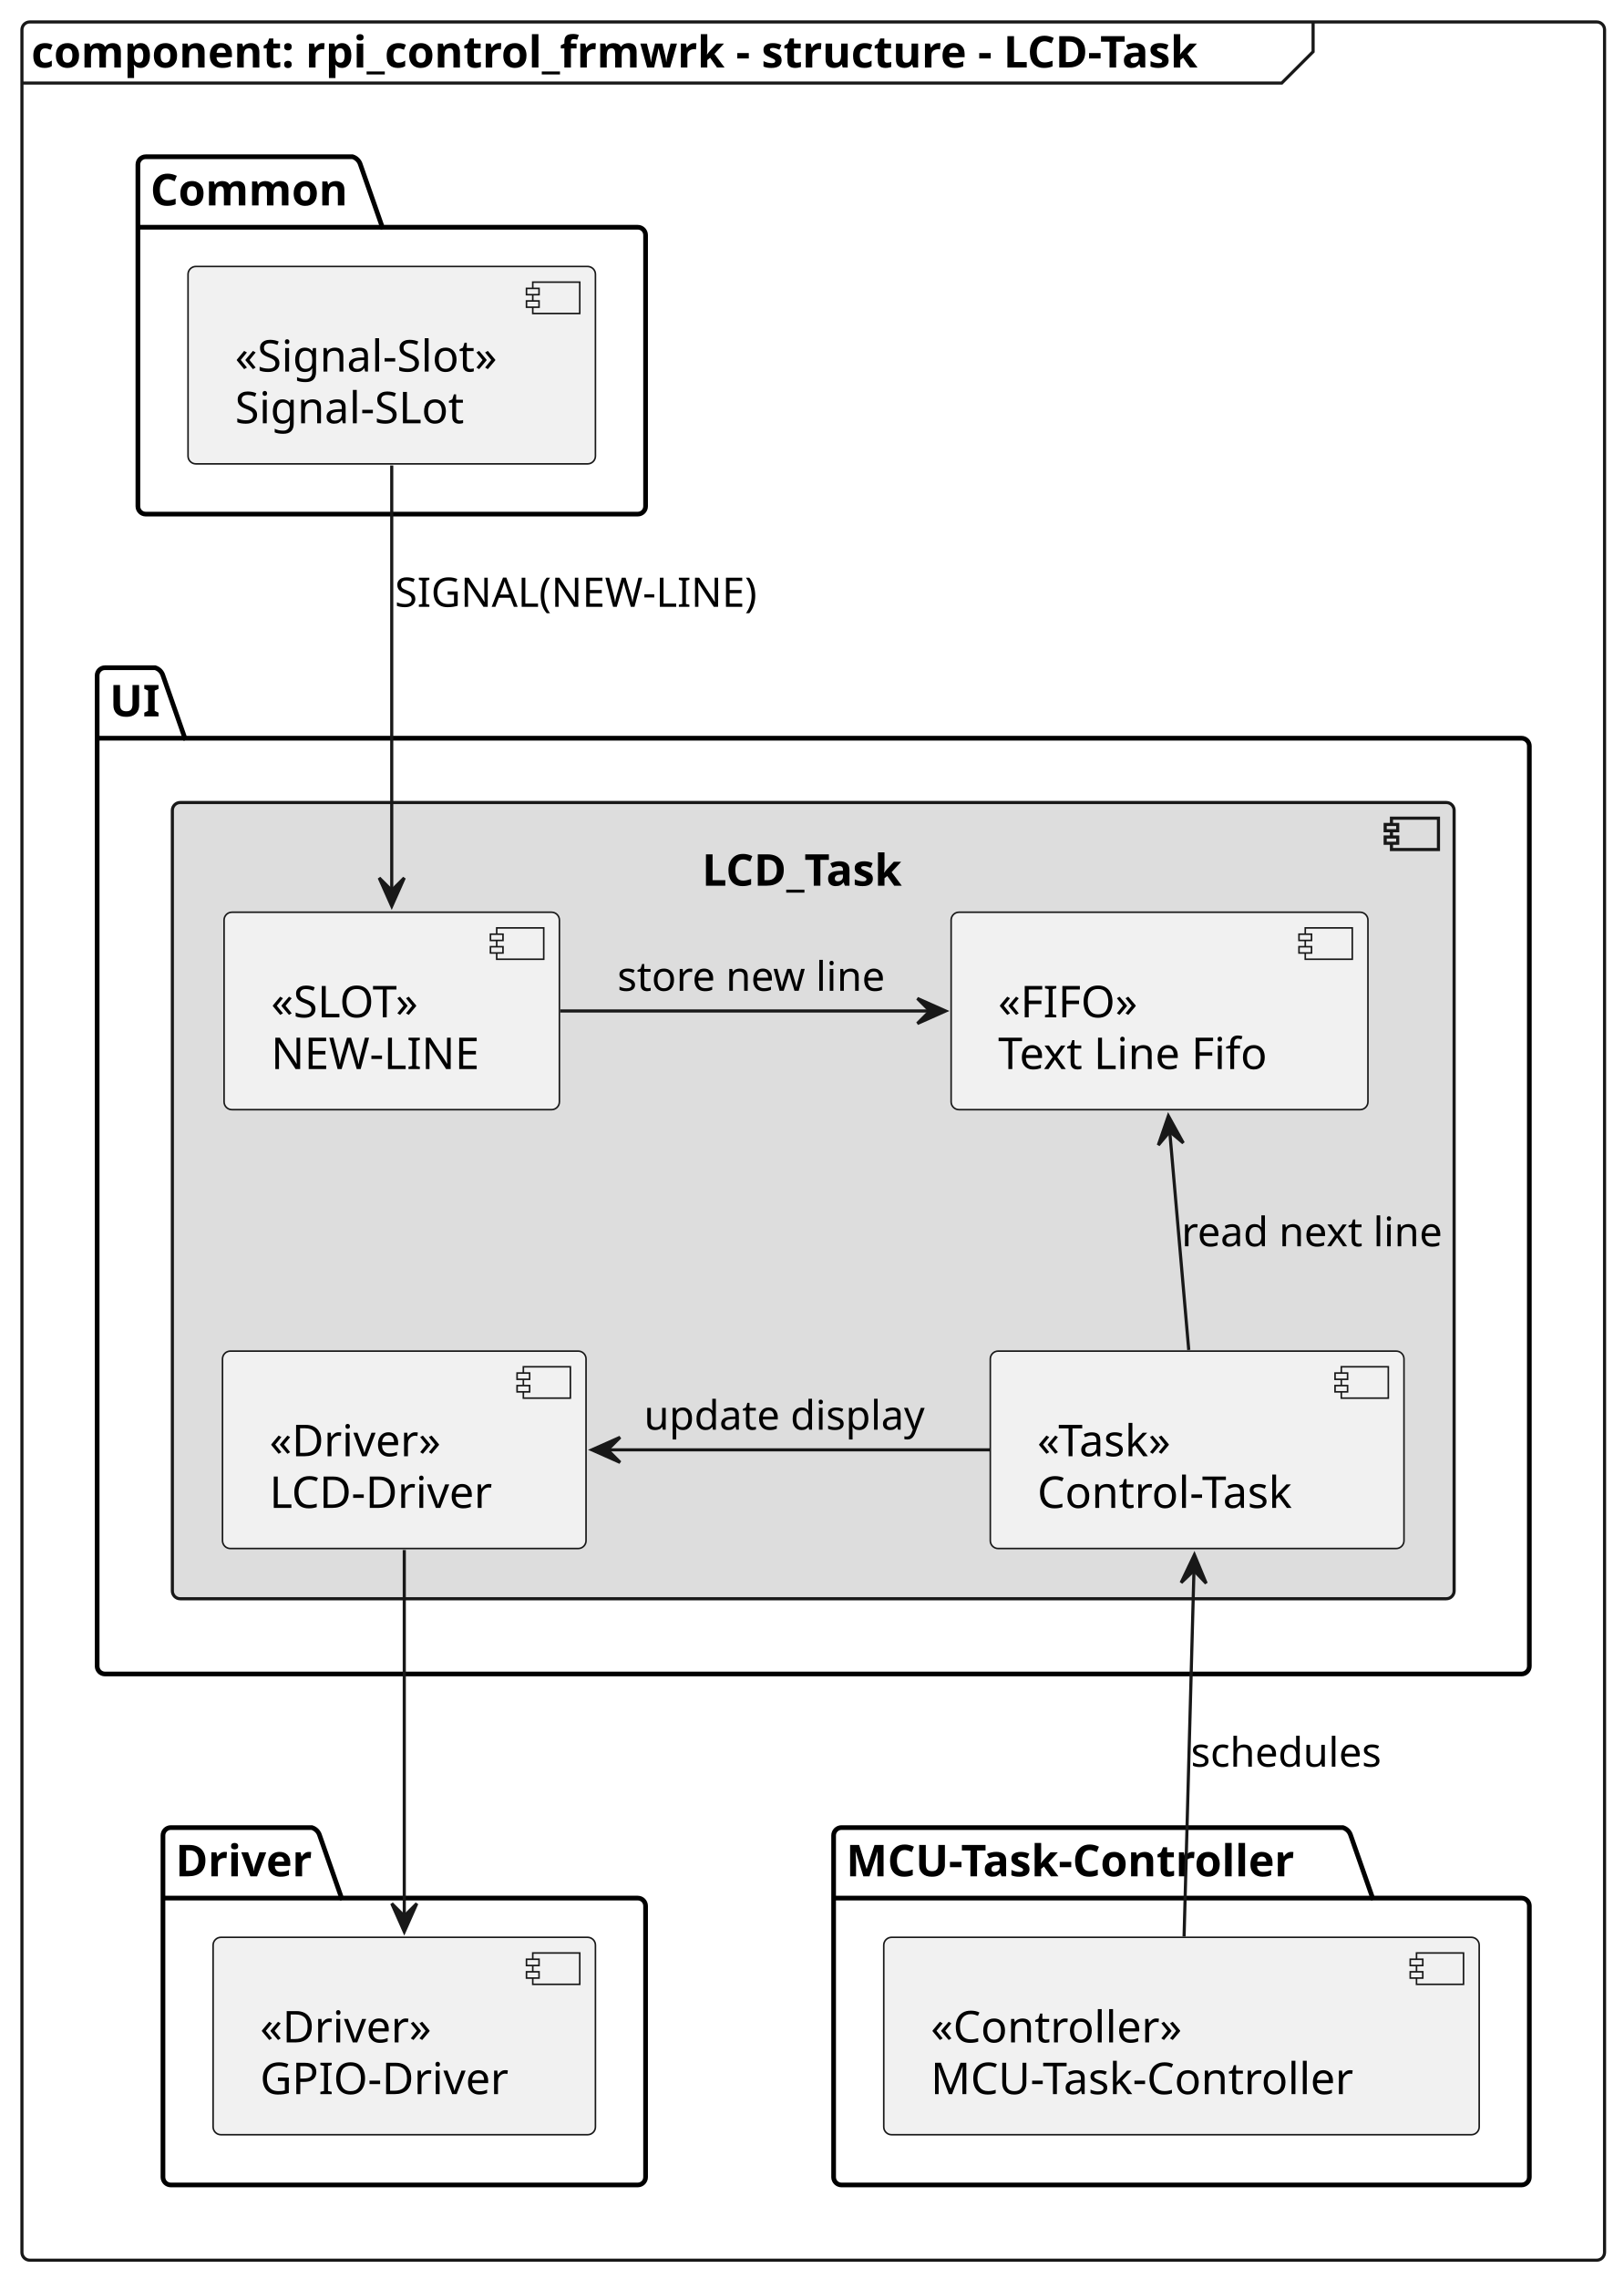
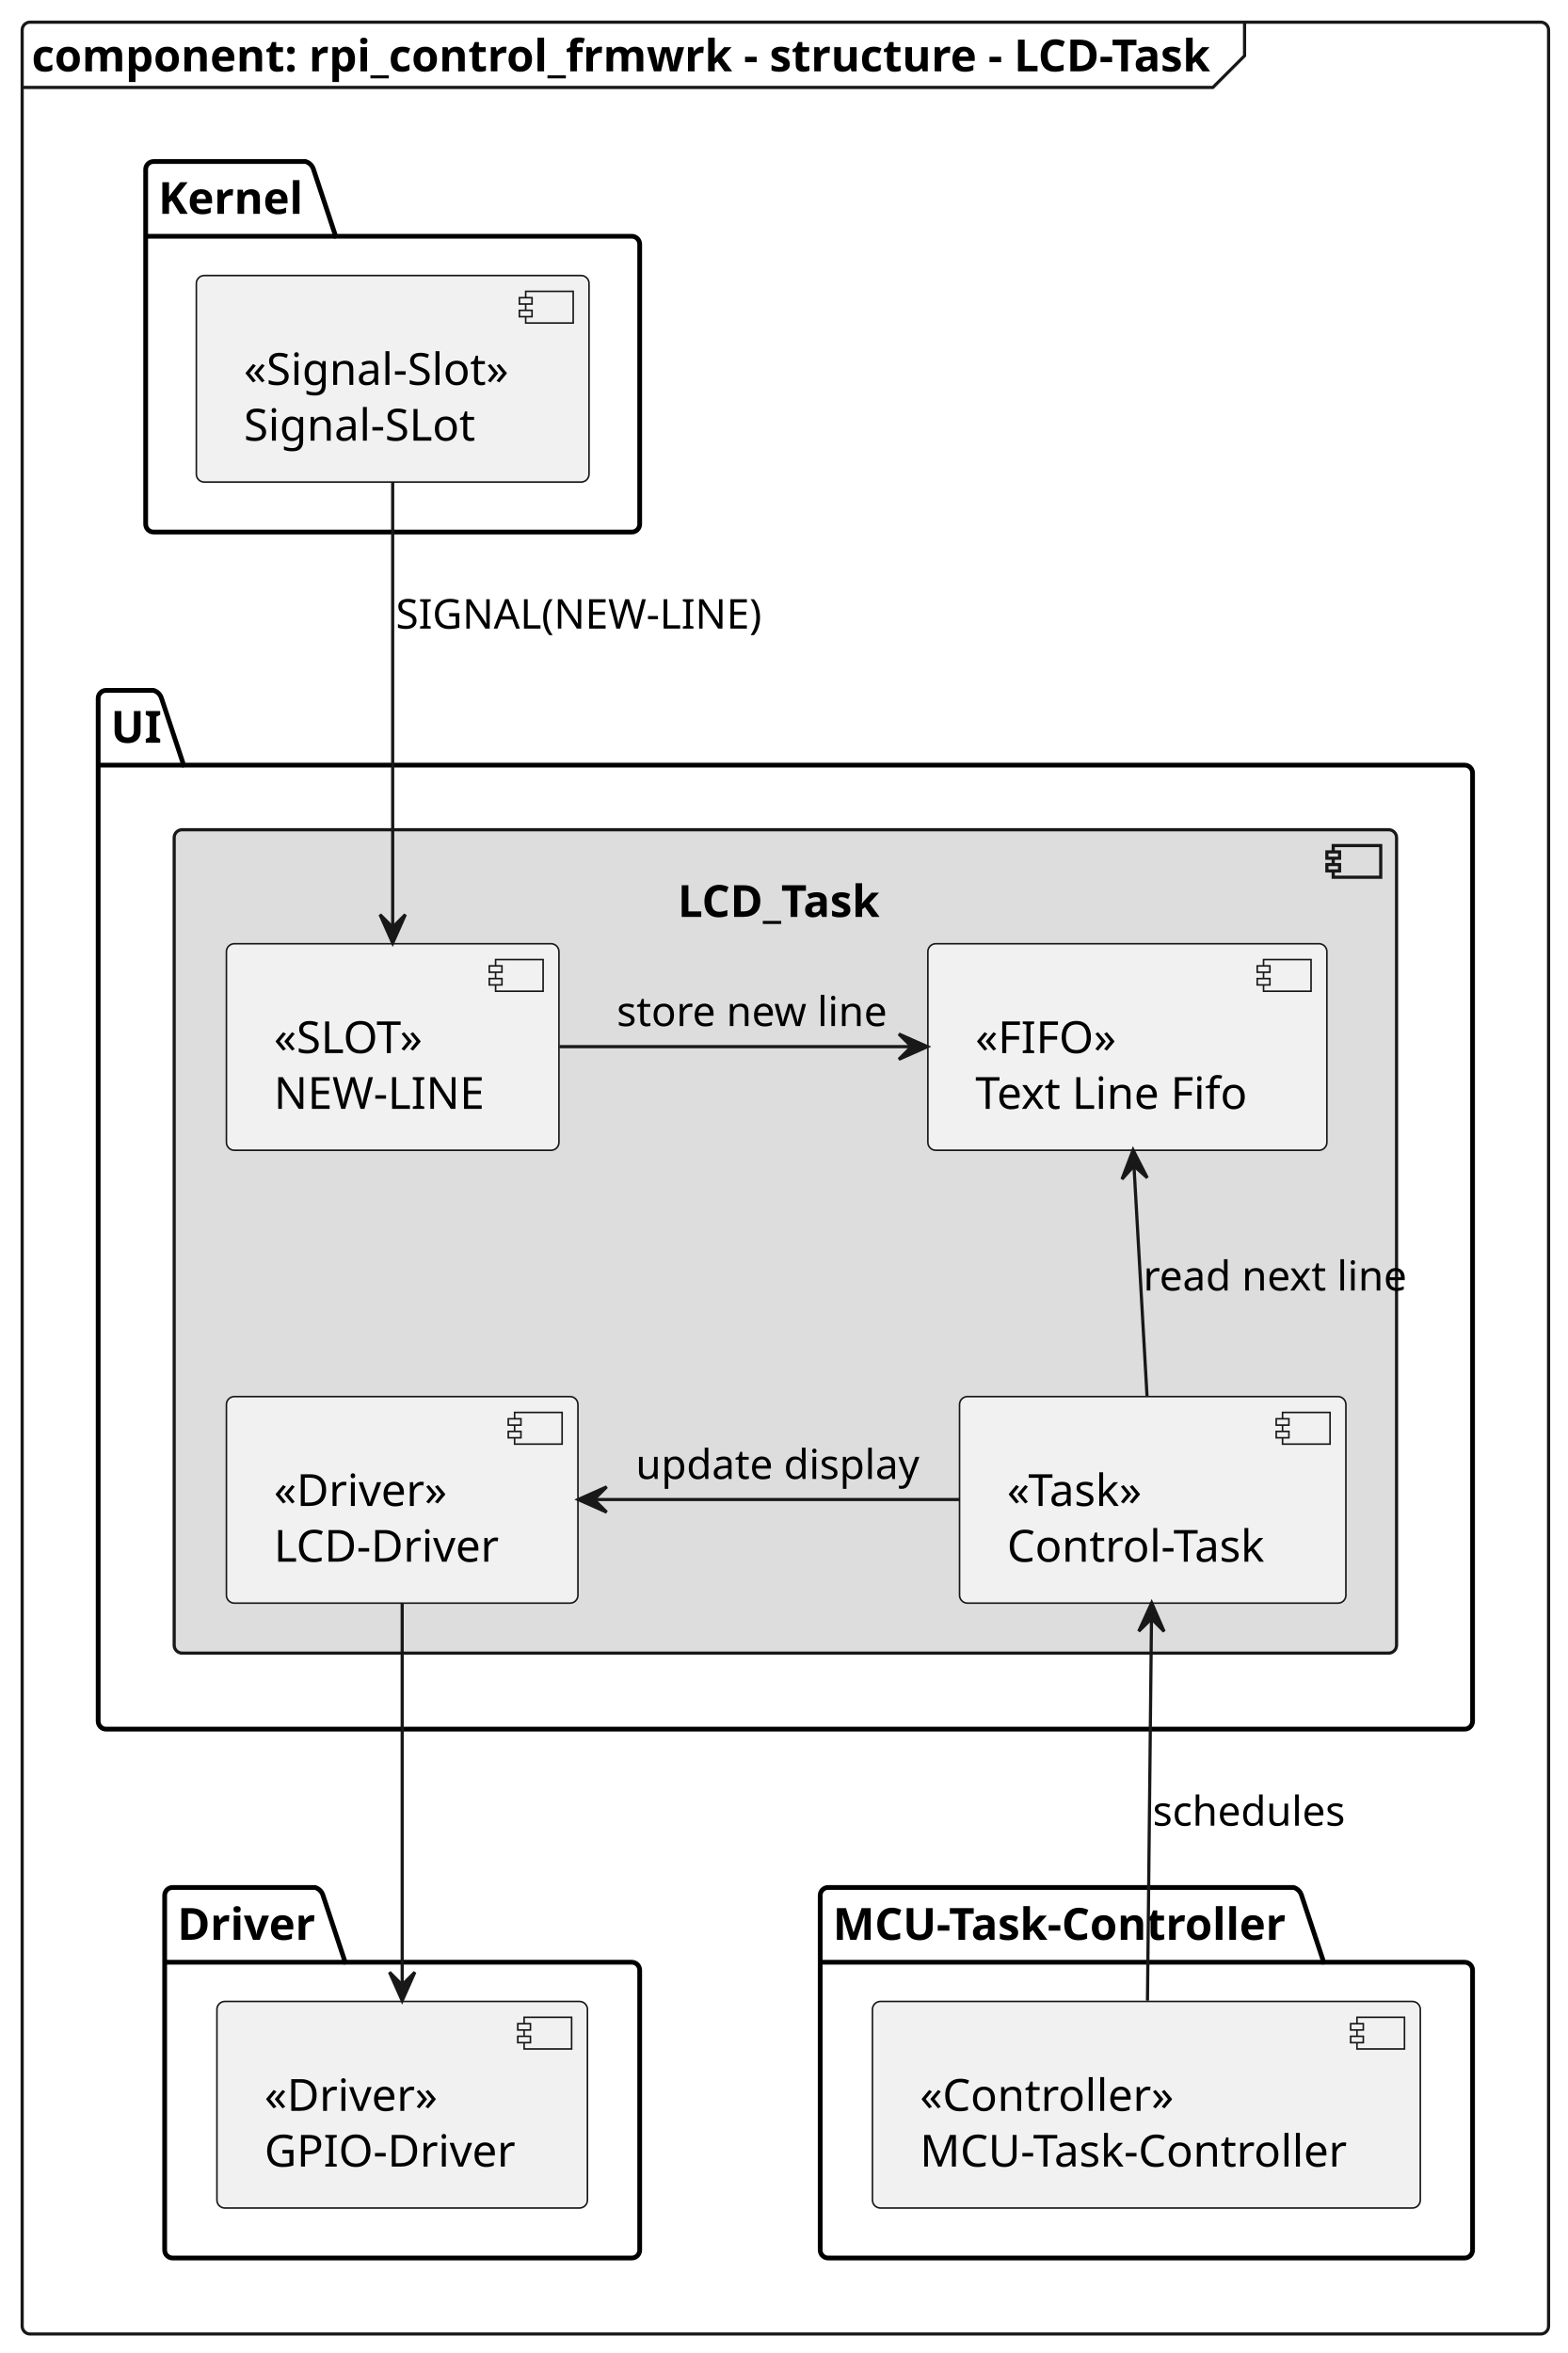
- <svg xmlns="http://www.w3.org/2000/svg" contentStyleType="text/css" height="727px" preserveAspectRatio="none" style="width:518px;height:727px;background:#FFFFFF;" version="1.1" viewBox="0 0 518 727" width="518px" zoomAndPan="magnify">
+ <svg xmlns="http://www.w3.org/2000/svg" xmlns:xlink="http://www.w3.org/1999/xlink" contentStyleType="text/css" height="743px" preserveAspectRatio="none" style="width:495px;height:743px;background:#FFFFFF;" version="1.1" viewBox="0 0 495 743" width="495px" zoomAndPan="magnify">
  <defs />
  <g>
    <g id="cluster_component: rpi_control_frmwrk - structure - LCD-Task">
-       <rect fill="none" height="714" rx="2.5" ry="2.5" style="stroke:#181818;stroke-width:1.0;" width="505" x="7" y="7" />
-       <path d="M419,7 L419,16.488 L409,26.488 L7,26.488 " fill="none" style="stroke:#181818;stroke-width:1.0;" />
-       <text fill="#000000" font-family="sans-serif" font-size="14" font-weight="bold" lengthAdjust="spacing" textLength="402" x="10" y="21.535">component: rpi_control_frmwrk - structure - LCD-Task</text>
+       <rect fill="none" height="730" rx="2.5" ry="2.5" style="stroke:#181818;stroke-width:1.0;" width="482" x="7" y="7" />
+       <path d="M393,7 L393,17.609 L383,27.609 L7,27.609 " fill="none" style="stroke:#181818;stroke-width:1.0;" />
+       <text fill="#000000" font-family="sans-serif" font-size="14" font-weight="bold" lengthAdjust="spacing" textLength="376" x="10" y="22.533">component: rpi_control_frmwrk - structure - LCD-Task</text>
    </g>
    <g id="cluster_UI">
-       <path d="M33.5,213 L49.5,213 A3.75,3.75 0 0 1 52,215.5 L59,235.488 L485.5,235.488 A2.5,2.5 0 0 1 488,237.988 L488,531.5 A2.5,2.5 0 0 1 485.5,534 L33.5,534 A2.5,2.5 0 0 1 31,531.5 L31,215.5 A2.5,2.5 0 0 1 33.5,213 " fill="none" style="stroke:#000000;stroke-width:1.5;" />
-       <line style="stroke:#000000;stroke-width:1.5;" x1="31" x2="59" y1="235.488" y2="235.488" />
-       <text fill="#000000" font-family="sans-serif" font-size="14" font-weight="bold" lengthAdjust="spacing" textLength="15" x="35" y="228.535">UI</text>
+       <path d="M33.5,218 L48.5,218 A3.75,3.75 0 0 1 51,220.5 L58,241.609 L462.5,241.609 A2.5,2.5 0 0 1 465,244.109 L465,543.5 A2.5,2.5 0 0 1 462.5,546 L33.5,546 A2.5,2.5 0 0 1 31,543.5 L31,220.5 A2.5,2.5 0 0 1 33.5,218 " fill="none" style="stroke:#000000;stroke-width:1.5;" />
+       <line style="stroke:#000000;stroke-width:1.5;" x1="31" x2="58" y1="241.609" y2="241.609" />
+       <text fill="#000000" font-family="sans-serif" font-size="14" font-weight="bold" lengthAdjust="spacing" textLength="14" x="35" y="234.533">UI</text>
    </g>
    <g id="cluster_LCD_Task">
-       <rect fill="#DDDDDD" height="254" rx="2.5" ry="2.5" style="stroke:#181818;stroke-width:1.0;" width="409" x="55" y="256" />
-       <rect fill="#DDDDDD" height="10" style="stroke:#181818;stroke-width:1.0;" width="15" x="444" y="261" />
-       <rect fill="#DDDDDD" height="2" style="stroke:#181818;stroke-width:1.0;" width="4" x="442" y="263" />
-       <rect fill="#DDDDDD" height="2" style="stroke:#181818;stroke-width:1.0;" width="4" x="442" y="267" />
-       <text fill="#000000" font-family="sans-serif" font-size="14" font-weight="bold" lengthAdjust="spacing" textLength="71" x="224" y="282.535">LCD_Task</text>
+       <rect fill="#DDDDDD" height="260" rx="2.5" ry="2.5" style="stroke:#181818;stroke-width:1.0;" width="386" x="55" y="262" />
+       <rect fill="#DDDDDD" height="10" style="stroke:#181818;stroke-width:1.0;" width="15" x="421" y="267" />
+       <rect fill="#DDDDDD" height="2" style="stroke:#181818;stroke-width:1.0;" width="4" x="419" y="269" />
+       <rect fill="#DDDDDD" height="2" style="stroke:#181818;stroke-width:1.0;" width="4" x="419" y="273" />
+       <text fill="#000000" font-family="sans-serif" font-size="14" font-weight="bold" lengthAdjust="spacing" textLength="68" x="214" y="289.533">LCD_Task</text>
    </g>
    <g id="cluster_MCU-Task-Controller">
-       <path d="M268.5,583 L428.5,583 A3.75,3.75 0 0 1 431,585.5 L438,605.488 L485.5,605.488 A2.5,2.5 0 0 1 488,607.988 L488,694.5 A2.5,2.5 0 0 1 485.5,697 L268.5,697 A2.5,2.5 0 0 1 266,694.5 L266,585.5 A2.5,2.5 0 0 1 268.5,583 " fill="none" style="stroke:#000000;stroke-width:1.5;" />
-       <line style="stroke:#000000;stroke-width:1.5;" x1="266" x2="438" y1="605.488" y2="605.488" />
-       <text fill="#000000" font-family="sans-serif" font-size="14" font-weight="bold" lengthAdjust="spacing" textLength="159" x="270" y="598.535">MCU-Task-Controller</text>
+       <path d="M261.5,596 L408.5,596 A3.75,3.75 0 0 1 411,598.5 L418,619.609 L462.5,619.609 A2.5,2.5 0 0 1 465,622.109 L465,710.5 A2.5,2.5 0 0 1 462.5,713 L261.5,713 A2.5,2.5 0 0 1 259,710.5 L259,598.5 A2.5,2.5 0 0 1 261.5,596 " fill="none" style="stroke:#000000;stroke-width:1.5;" />
+       <line style="stroke:#000000;stroke-width:1.5;" x1="259" x2="418" y1="619.609" y2="619.609" />
+       <text fill="#000000" font-family="sans-serif" font-size="14" font-weight="bold" lengthAdjust="spacing" textLength="146" x="263" y="612.533">MCU-Task-Controller</text>
    </g>
-     <g id="cluster_Common">
-       <path d="M46.5,50 L112.5,50 A3.75,3.75 0 0 1 115,52.5 L122,72.488 L203.5,72.488 A2.5,2.5 0 0 1 206,74.988 L206,161.5 A2.5,2.5 0 0 1 203.5,164 L46.5,164 A2.5,2.5 0 0 1 44,161.5 L44,52.5 A2.5,2.5 0 0 1 46.5,50 " fill="none" style="stroke:#000000;stroke-width:1.5;" />
-       <line style="stroke:#000000;stroke-width:1.5;" x1="44" x2="122" y1="72.488" y2="72.488" />
-       <text fill="#000000" font-family="sans-serif" font-size="14" font-weight="bold" lengthAdjust="spacing" textLength="65" x="48" y="65.535">Common</text>
+     <g id="cluster_Kernel">
+       <path d="M48.5,51 L96.5,51 A3.75,3.75 0 0 1 99,53.5 L106,74.609 L199.5,74.609 A2.5,2.5 0 0 1 202,77.109 L202,165.5 A2.5,2.5 0 0 1 199.5,168 L48.5,168 A2.5,2.5 0 0 1 46,165.5 L46,53.5 A2.5,2.5 0 0 1 48.5,51 " fill="none" style="stroke:#000000;stroke-width:1.5;" />
+       <line style="stroke:#000000;stroke-width:1.5;" x1="46" x2="106" y1="74.609" y2="74.609" />
+       <text fill="#000000" font-family="sans-serif" font-size="14" font-weight="bold" lengthAdjust="spacing" textLength="47" x="50" y="67.533">Kernel</text>
    </g>
    <g id="cluster_Driver">
-       <path d="M54.5,583 L99.5,583 A3.75,3.75 0 0 1 102,585.5 L109,605.488 L203.5,605.488 A2.5,2.5 0 0 1 206,607.988 L206,694.5 A2.5,2.5 0 0 1 203.5,697 L54.5,697 A2.5,2.5 0 0 1 52,694.5 L52,585.5 A2.5,2.5 0 0 1 54.5,583 " fill="none" style="stroke:#000000;stroke-width:1.5;" />
-       <line style="stroke:#000000;stroke-width:1.5;" x1="52" x2="109" y1="605.488" y2="605.488" />
-       <text fill="#000000" font-family="sans-serif" font-size="14" font-weight="bold" lengthAdjust="spacing" textLength="44" x="56" y="598.535">Driver</text>
+       <path d="M54.5,596 L99.5,596 A3.75,3.75 0 0 1 102,598.5 L109,619.609 L199.5,619.609 A2.5,2.5 0 0 1 202,622.109 L202,710.5 A2.5,2.5 0 0 1 199.5,713 L54.5,713 A2.5,2.5 0 0 1 52,710.5 L52,598.5 A2.5,2.5 0 0 1 54.5,596 " fill="none" style="stroke:#000000;stroke-width:1.5;" />
+       <line style="stroke:#000000;stroke-width:1.5;" x1="52" x2="109" y1="619.609" y2="619.609" />
+       <text fill="#000000" font-family="sans-serif" font-size="14" font-weight="bold" lengthAdjust="spacing" textLength="44" x="56" y="612.533">Driver</text>
    </g>
    <g id="elem_fifo">
-       <rect fill="#F1F1F1" height="62.977" rx="2.5" ry="2.5" style="stroke:#181818;stroke-width:0.5;" width="133" x="303.5" y="291" />
-       <rect fill="#F1F1F1" height="10" style="stroke:#181818;stroke-width:0.5;" width="15" x="416.5" y="296" />
-       <rect fill="#F1F1F1" height="2" style="stroke:#181818;stroke-width:0.5;" width="4" x="414.5" y="298" />
-       <rect fill="#F1F1F1" height="2" style="stroke:#181818;stroke-width:0.5;" width="4" x="414.5" y="302" />
-       <text fill="#000000" font-family="sans-serif" font-size="14" lengthAdjust="spacing" textLength="45" x="318.5" y="324.535">«FIFO»</text>
-       <text fill="#000000" font-family="sans-serif" font-size="14" lengthAdjust="spacing" textLength="93" x="318.5" y="341.023">Text Line Fifo</text>
+       <rect fill="#F1F1F1" height="65.219" rx="2.5" ry="2.5" style="stroke:#181818;stroke-width:0.5;" width="126" x="293" y="298" />
+       <rect fill="#F1F1F1" height="10" style="stroke:#181818;stroke-width:0.5;" width="15" x="399" y="303" />
+       <rect fill="#F1F1F1" height="2" style="stroke:#181818;stroke-width:0.5;" width="4" x="397" y="305" />
+       <rect fill="#F1F1F1" height="2" style="stroke:#181818;stroke-width:0.5;" width="4" x="397" y="309" />
+       <text fill="#000000" font-family="sans-serif" font-size="14" lengthAdjust="spacing" textLength="48" x="308" y="332.533">«FIFO»</text>
+       <text fill="#000000" font-family="sans-serif" font-size="14" lengthAdjust="spacing" textLength="86" x="308" y="350.143">Text Line Fifo</text>
    </g>
    <g id="elem_slot_line">
-       <rect fill="#F1F1F1" height="62.977" rx="2.5" ry="2.5" style="stroke:#181818;stroke-width:0.5;" width="107" x="71.5" y="291" />
-       <rect fill="#F1F1F1" height="10" style="stroke:#181818;stroke-width:0.5;" width="15" x="158.5" y="296" />
-       <rect fill="#F1F1F1" height="2" style="stroke:#181818;stroke-width:0.5;" width="4" x="156.5" y="298" />
-       <rect fill="#F1F1F1" height="2" style="stroke:#181818;stroke-width:0.5;" width="4" x="156.5" y="302" />
-       <text fill="#000000" font-family="sans-serif" font-size="14" lengthAdjust="spacing" textLength="49" x="86.5" y="324.535">«SLOT»</text>
-       <text fill="#000000" font-family="sans-serif" font-size="14" lengthAdjust="spacing" textLength="67" x="86.5" y="341.023">NEW-LINE</text>
+       <rect fill="#F1F1F1" height="65.219" rx="2.5" ry="2.5" style="stroke:#181818;stroke-width:0.5;" width="105" x="71.5" y="298" />
+       <rect fill="#F1F1F1" height="10" style="stroke:#181818;stroke-width:0.5;" width="15" x="156.5" y="303" />
+       <rect fill="#F1F1F1" height="2" style="stroke:#181818;stroke-width:0.5;" width="4" x="154.5" y="305" />
+       <rect fill="#F1F1F1" height="2" style="stroke:#181818;stroke-width:0.5;" width="4" x="154.5" y="309" />
+       <text fill="#000000" font-family="sans-serif" font-size="14" lengthAdjust="spacing" textLength="53" x="86.5" y="332.533">«SLOT»</text>
+       <text fill="#000000" font-family="sans-serif" font-size="14" lengthAdjust="spacing" textLength="65" x="86.5" y="350.143">NEW-LINE</text>
    </g>
    <g id="elem_control_task">
-       <rect fill="#F1F1F1" height="62.977" rx="2.5" ry="2.5" style="stroke:#181818;stroke-width:0.5;" width="132" x="316" y="431" />
-       <rect fill="#F1F1F1" height="10" style="stroke:#181818;stroke-width:0.5;" width="15" x="428" y="436" />
-       <rect fill="#F1F1F1" height="2" style="stroke:#181818;stroke-width:0.5;" width="4" x="426" y="438" />
-       <rect fill="#F1F1F1" height="2" style="stroke:#181818;stroke-width:0.5;" width="4" x="426" y="442" />
-       <text fill="#000000" font-family="sans-serif" font-size="14" lengthAdjust="spacing" textLength="46" x="331" y="464.535">«Task»</text>
-       <text fill="#000000" font-family="sans-serif" font-size="14" lengthAdjust="spacing" textLength="92" x="331" y="481.023">Control-Task</text>
+       <rect fill="#F1F1F1" height="65.219" rx="2.5" ry="2.5" style="stroke:#181818;stroke-width:0.5;" width="122" x="303" y="441" />
+       <rect fill="#F1F1F1" height="10" style="stroke:#181818;stroke-width:0.5;" width="15" x="405" y="446" />
+       <rect fill="#F1F1F1" height="2" style="stroke:#181818;stroke-width:0.5;" width="4" x="403" y="448" />
+       <rect fill="#F1F1F1" height="2" style="stroke:#181818;stroke-width:0.5;" width="4" x="403" y="452" />
+       <text fill="#000000" font-family="sans-serif" font-size="14" lengthAdjust="spacing" textLength="47" x="318" y="475.533">«Task»</text>
+       <text fill="#000000" font-family="sans-serif" font-size="14" lengthAdjust="spacing" textLength="82" x="318" y="493.143">Control-Task</text>
    </g>
    <g id="elem_lcd_driver">
-       <rect fill="#F1F1F1" height="62.977" rx="2.5" ry="2.5" style="stroke:#181818;stroke-width:0.5;" width="116" x="71" y="431" />
-       <rect fill="#F1F1F1" height="10" style="stroke:#181818;stroke-width:0.5;" width="15" x="167" y="436" />
-       <rect fill="#F1F1F1" height="2" style="stroke:#181818;stroke-width:0.5;" width="4" x="165" y="438" />
-       <rect fill="#F1F1F1" height="2" style="stroke:#181818;stroke-width:0.5;" width="4" x="165" y="442" />
-       <text fill="#000000" font-family="sans-serif" font-size="14" lengthAdjust="spacing" textLength="55" x="86" y="464.535">«Driver»</text>
-       <text fill="#000000" font-family="sans-serif" font-size="14" lengthAdjust="spacing" textLength="76" x="86" y="481.023">LCD-Driver</text>
+       <rect fill="#F1F1F1" height="65.219" rx="2.5" ry="2.5" style="stroke:#181818;stroke-width:0.5;" width="111" x="71.5" y="441" />
+       <rect fill="#F1F1F1" height="10" style="stroke:#181818;stroke-width:0.5;" width="15" x="162.5" y="446" />
+       <rect fill="#F1F1F1" height="2" style="stroke:#181818;stroke-width:0.5;" width="4" x="160.5" y="448" />
+       <rect fill="#F1F1F1" height="2" style="stroke:#181818;stroke-width:0.5;" width="4" x="160.5" y="452" />
+       <text fill="#000000" font-family="sans-serif" font-size="14" lengthAdjust="spacing" textLength="54" x="86.5" y="475.533">«Driver»</text>
+       <text fill="#000000" font-family="sans-serif" font-size="14" lengthAdjust="spacing" textLength="71" x="86.5" y="493.143">LCD-Driver</text>
    </g>
    <g id="elem_task_controller">
-       <rect fill="#F1F1F1" height="62.977" rx="2.5" ry="2.5" style="stroke:#181818;stroke-width:0.5;" width="190" x="282" y="618" />
-       <rect fill="#F1F1F1" height="10" style="stroke:#181818;stroke-width:0.5;" width="15" x="452" y="623" />
-       <rect fill="#F1F1F1" height="2" style="stroke:#181818;stroke-width:0.5;" width="4" x="450" y="625" />
-       <rect fill="#F1F1F1" height="2" style="stroke:#181818;stroke-width:0.5;" width="4" x="450" y="629" />
-       <text fill="#000000" font-family="sans-serif" font-size="14" lengthAdjust="spacing" textLength="84" x="297" y="651.535">«Controller»</text>
-       <text fill="#000000" font-family="sans-serif" font-size="14" lengthAdjust="spacing" textLength="150" x="297" y="668.023">MCU-Task-Controller</text>
+       <rect fill="#F1F1F1" height="65.219" rx="2.5" ry="2.5" style="stroke:#181818;stroke-width:0.5;" width="173" x="275.5" y="632" />
+       <rect fill="#F1F1F1" height="10" style="stroke:#181818;stroke-width:0.5;" width="15" x="428.5" y="637" />
+       <rect fill="#F1F1F1" height="2" style="stroke:#181818;stroke-width:0.5;" width="4" x="426.5" y="639" />
+       <rect fill="#F1F1F1" height="2" style="stroke:#181818;stroke-width:0.5;" width="4" x="426.5" y="643" />
+       <text fill="#000000" font-family="sans-serif" font-size="14" lengthAdjust="spacing" textLength="78" x="290.5" y="666.533">«Controller»</text>
+       <text fill="#000000" font-family="sans-serif" font-size="14" lengthAdjust="spacing" textLength="133" x="290.5" y="684.143">MCU-Task-Controller</text>
    </g>
    <g id="elem_signal_slot">
-       <rect fill="#F1F1F1" height="62.977" rx="2.5" ry="2.5" style="stroke:#181818;stroke-width:0.5;" width="130" x="60" y="85" />
-       <rect fill="#F1F1F1" height="10" style="stroke:#181818;stroke-width:0.5;" width="15" x="170" y="90" />
-       <rect fill="#F1F1F1" height="2" style="stroke:#181818;stroke-width:0.5;" width="4" x="168" y="92" />
-       <rect fill="#F1F1F1" height="2" style="stroke:#181818;stroke-width:0.5;" width="4" x="168" y="96" />
-       <text fill="#000000" font-family="sans-serif" font-size="14" lengthAdjust="spacing" textLength="90" x="75" y="118.535">«Signal-Slot»</text>
-       <text fill="#000000" font-family="sans-serif" font-size="14" lengthAdjust="spacing" textLength="79" x="75" y="135.023">Signal-SLot</text>
+       <a href="www.google.de" target="_top" title="This is Dog" xlink:actuate="onRequest" xlink:href="www.google.de" xlink:show="new" xlink:title="This is Dog" xlink:type="simple">
+         <rect fill="#F1F1F1" height="65.219" rx="2.5" ry="2.5" style="stroke:#181818;stroke-width:0.5;" width="124" x="62" y="87" />
+         <rect fill="#F1F1F1" height="10" style="stroke:#181818;stroke-width:0.5;" width="15" x="166" y="92" />
+         <rect fill="#F1F1F1" height="2" style="stroke:#181818;stroke-width:0.5;" width="4" x="164" y="94" />
+         <rect fill="#F1F1F1" height="2" style="stroke:#181818;stroke-width:0.5;" width="4" x="164" y="98" />
+         <text fill="#000000" font-family="sans-serif" font-size="14" lengthAdjust="spacing" textLength="84" x="77" y="121.533">«Signal-Slot»</text>
+         <text fill="#000000" font-family="sans-serif" font-size="14" lengthAdjust="spacing" textLength="73" x="77" y="139.143">Signal-SLot</text>
+       </a>
    </g>
    <g id="elem_gpio_driver">
-       <rect fill="#F1F1F1" height="62.977" rx="2.5" ry="2.5" style="stroke:#181818;stroke-width:0.5;" width="122" x="68" y="618" />
-       <rect fill="#F1F1F1" height="10" style="stroke:#181818;stroke-width:0.5;" width="15" x="170" y="623" />
-       <rect fill="#F1F1F1" height="2" style="stroke:#181818;stroke-width:0.5;" width="4" x="168" y="625" />
-       <rect fill="#F1F1F1" height="2" style="stroke:#181818;stroke-width:0.5;" width="4" x="168" y="629" />
-       <text fill="#000000" font-family="sans-serif" font-size="14" lengthAdjust="spacing" textLength="55" x="83" y="651.535">«Driver»</text>
-       <text fill="#000000" font-family="sans-serif" font-size="14" lengthAdjust="spacing" textLength="82" x="83" y="668.023">GPIO-Driver</text>
+       <rect fill="#F1F1F1" height="65.219" rx="2.5" ry="2.5" style="stroke:#181818;stroke-width:0.5;" width="117" x="68.5" y="632" />
+       <rect fill="#F1F1F1" height="10" style="stroke:#181818;stroke-width:0.5;" width="15" x="165.5" y="637" />
+       <rect fill="#F1F1F1" height="2" style="stroke:#181818;stroke-width:0.5;" width="4" x="163.5" y="639" />
+       <rect fill="#F1F1F1" height="2" style="stroke:#181818;stroke-width:0.5;" width="4" x="163.5" y="643" />
+       <text fill="#000000" font-family="sans-serif" font-size="14" lengthAdjust="spacing" textLength="54" x="83.5" y="666.533">«Driver»</text>
+       <text fill="#000000" font-family="sans-serif" font-size="14" lengthAdjust="spacing" textLength="77" x="83.5" y="684.143">GPIO-Driver</text>
    </g>
    <g id="link_slot_line_fifo">
-       <path codeLine="31" d="M178.77,322.5 C213.39,322.5 258.84,322.5 296.74,322.5 " fill="none" id="slot_line-to-fifo" style="stroke:#181818;stroke-width:1.0;" />
-       <polygon fill="#181818" points="301.73,322.5,292.73,318.5,296.73,322.5,292.73,326.5,301.73,322.5" style="stroke:#181818;stroke-width:1.0;" />
-       <text fill="#000000" font-family="sans-serif" font-size="13" lengthAdjust="spacing" textLength="88" x="197" y="316.068">store new line</text>
+       <path codeLine="31" d="M176.64,330.5 C209.52,330.5 252.19,330.5 287.66,330.5 " fill="none" id="slot_line-to-fifo" style="stroke:#181818;stroke-width:1.0;" />
+       <polygon fill="#181818" points="292.84,330.5,283.84,326.5,287.84,330.5,283.84,334.5,292.84,330.5" style="stroke:#181818;stroke-width:1.0;" />
+       <text fill="#000000" font-family="sans-serif" font-size="13" lengthAdjust="spacing" textLength="80" x="194.75" y="323.995">store new line</text>
    </g>
    <g id="link_fifo_control_task">
-       <path codeLine="33" d="M373.24,360.78 C375.14,382.65 377.52,409.97 379.32,430.63 " fill="none" id="fifo-backto-control_task" style="stroke:#181818;stroke-width:1.0;" />
-       <polygon fill="#181818" points="372.82,355.98,369.606,365.289,373.248,360.962,377.576,364.604,372.82,355.98" style="stroke:#181818;stroke-width:1.0;" />
-       <text fill="#000000" font-family="sans-serif" font-size="13" lengthAdjust="spacing" textLength="86" x="377" y="397.568">read next line</text>
+       <path codeLine="33" d="M358.08,368.16 C359.36,390.74 360.99,419.4 362.21,440.96 " fill="none" id="fifo-backto-control_task" style="stroke:#181818;stroke-width:1.0;" />
+       <polygon fill="#181818" points="357.8,363.14,354.294,372.344,358.071,368.133,362.282,371.91,357.8,363.14" style="stroke:#181818;stroke-width:1.0;" />
+       <text fill="#000000" font-family="sans-serif" font-size="13" lengthAdjust="spacing" textLength="78" x="361" y="407.495">read next line</text>
    </g>
    <g id="link_lcd_driver_control_task">
-       <path codeLine="34" d="M193.76,462.5 C231.21,462.5 278.23,462.5 315.9,462.5 " fill="none" id="lcd_driver-backto-control_task" style="stroke:#181818;stroke-width:1.0;" />
-       <polygon fill="#181818" points="188.87,462.5,197.87,466.5,193.87,462.5,197.87,458.5,188.87,462.5" style="stroke:#181818;stroke-width:1.0;" />
-       <text fill="#000000" font-family="sans-serif" font-size="13" lengthAdjust="spacing" textLength="92" x="205.5" y="456.068">update display</text>
+       <path codeLine="34" d="M187.72,473.5 C223.08,473.5 267.54,473.5 302.96,473.5 " fill="none" id="lcd_driver-backto-control_task" style="stroke:#181818;stroke-width:1.0;" />
+       <polygon fill="#181818" points="182.57,473.5,191.57,477.5,187.57,473.5,191.57,469.5,182.57,473.5" style="stroke:#181818;stroke-width:1.0;" />
+       <text fill="#000000" font-family="sans-serif" font-size="13" lengthAdjust="spacing" textLength="84" x="200.75" y="466.995">update display</text>
    </g>
    <g id="link_signal_slot_slot_line">
-       <path codeLine="59" d="M125,148.48 C125,184.98 125,245.57 125,284.5 " fill="none" id="signal_slot-to-slot_line" style="stroke:#181818;stroke-width:1.0;" />
-       <polygon fill="#181818" points="125,289.05,129,280.05,125,284.05,121,280.05,125,289.05" style="stroke:#181818;stroke-width:1.0;" />
-       <text fill="#000000" font-family="sans-serif" font-size="13" lengthAdjust="spacing" textLength="118" x="126" y="193.568">SIGNAL(NEW-LINE)</text>
+       <path codeLine="61" d="M124,152.24 C124,189.95 124,252.74 124,292.58 " fill="none" id="signal_slot-to-slot_line" style="stroke:#181818;stroke-width:1.0;" />
+       <polygon fill="#181818" points="124,297.8,128,288.8,124,292.8,120,288.8,124,297.8" style="stroke:#181818;stroke-width:1.0;" />
+       <text fill="#000000" font-family="sans-serif" font-size="13" lengthAdjust="spacing" textLength="118" x="125" y="198.495">SIGNAL(NEW-LINE)</text>
    </g>
    <g id="link_control_task_task_controller">
-       <path codeLine="60" d="M380.99,500.69 C380.07,535.08 378.7,585.58 377.83,617.74 " fill="none" id="control_task-backto-task_controller" style="stroke:#181818;stroke-width:1.0;" />
-       <polygon fill="#181818" points="381.12,495.98,376.89,504.874,380.991,500.978,384.887,505.08,381.12,495.98" style="stroke:#181818;stroke-width:1.0;" />
-       <text fill="#000000" font-family="sans-serif" font-size="13" lengthAdjust="spacing" textLength="63" x="380" y="563.568">schedules</text>
+       <path codeLine="62" d="M363.61,511.17 C363.24,546.21 362.69,598.47 362.34,631.76 " fill="none" id="control_task-backto-task_controller" style="stroke:#181818;stroke-width:1.0;" />
+       <polygon fill="#181818" points="363.67,506.13,359.593,515.095,363.627,511.13,367.593,515.164,363.67,506.13" style="stroke:#181818;stroke-width:1.0;" />
+       <text fill="#000000" font-family="sans-serif" font-size="13" lengthAdjust="spacing" textLength="59" x="364" y="576.495">schedules</text>
    </g>
    <g id="link_lcd_driver_gpio_driver">
-       <path codeLine="61" d="M129,494.46 C129,526.71 129,577.22 129,611.53 " fill="none" id="lcd_driver-to-gpio_driver" style="stroke:#181818;stroke-width:1.0;" />
-       <polygon fill="#181818" points="129,616.23,133,607.23,129,611.23,125,607.23,129,616.23" style="stroke:#181818;stroke-width:1.0;" />
+       <path codeLine="63" d="M127,506.13 C127,539.39 127,591.65 127,626.72 " fill="none" id="lcd_driver-to-gpio_driver" style="stroke:#181818;stroke-width:1.0;" />
+       <polygon fill="#181818" points="127,631.76,131,622.76,127,626.76,123,622.76,127,631.76" style="stroke:#181818;stroke-width:1.0;" />
    </g>
  </g>
</svg>
